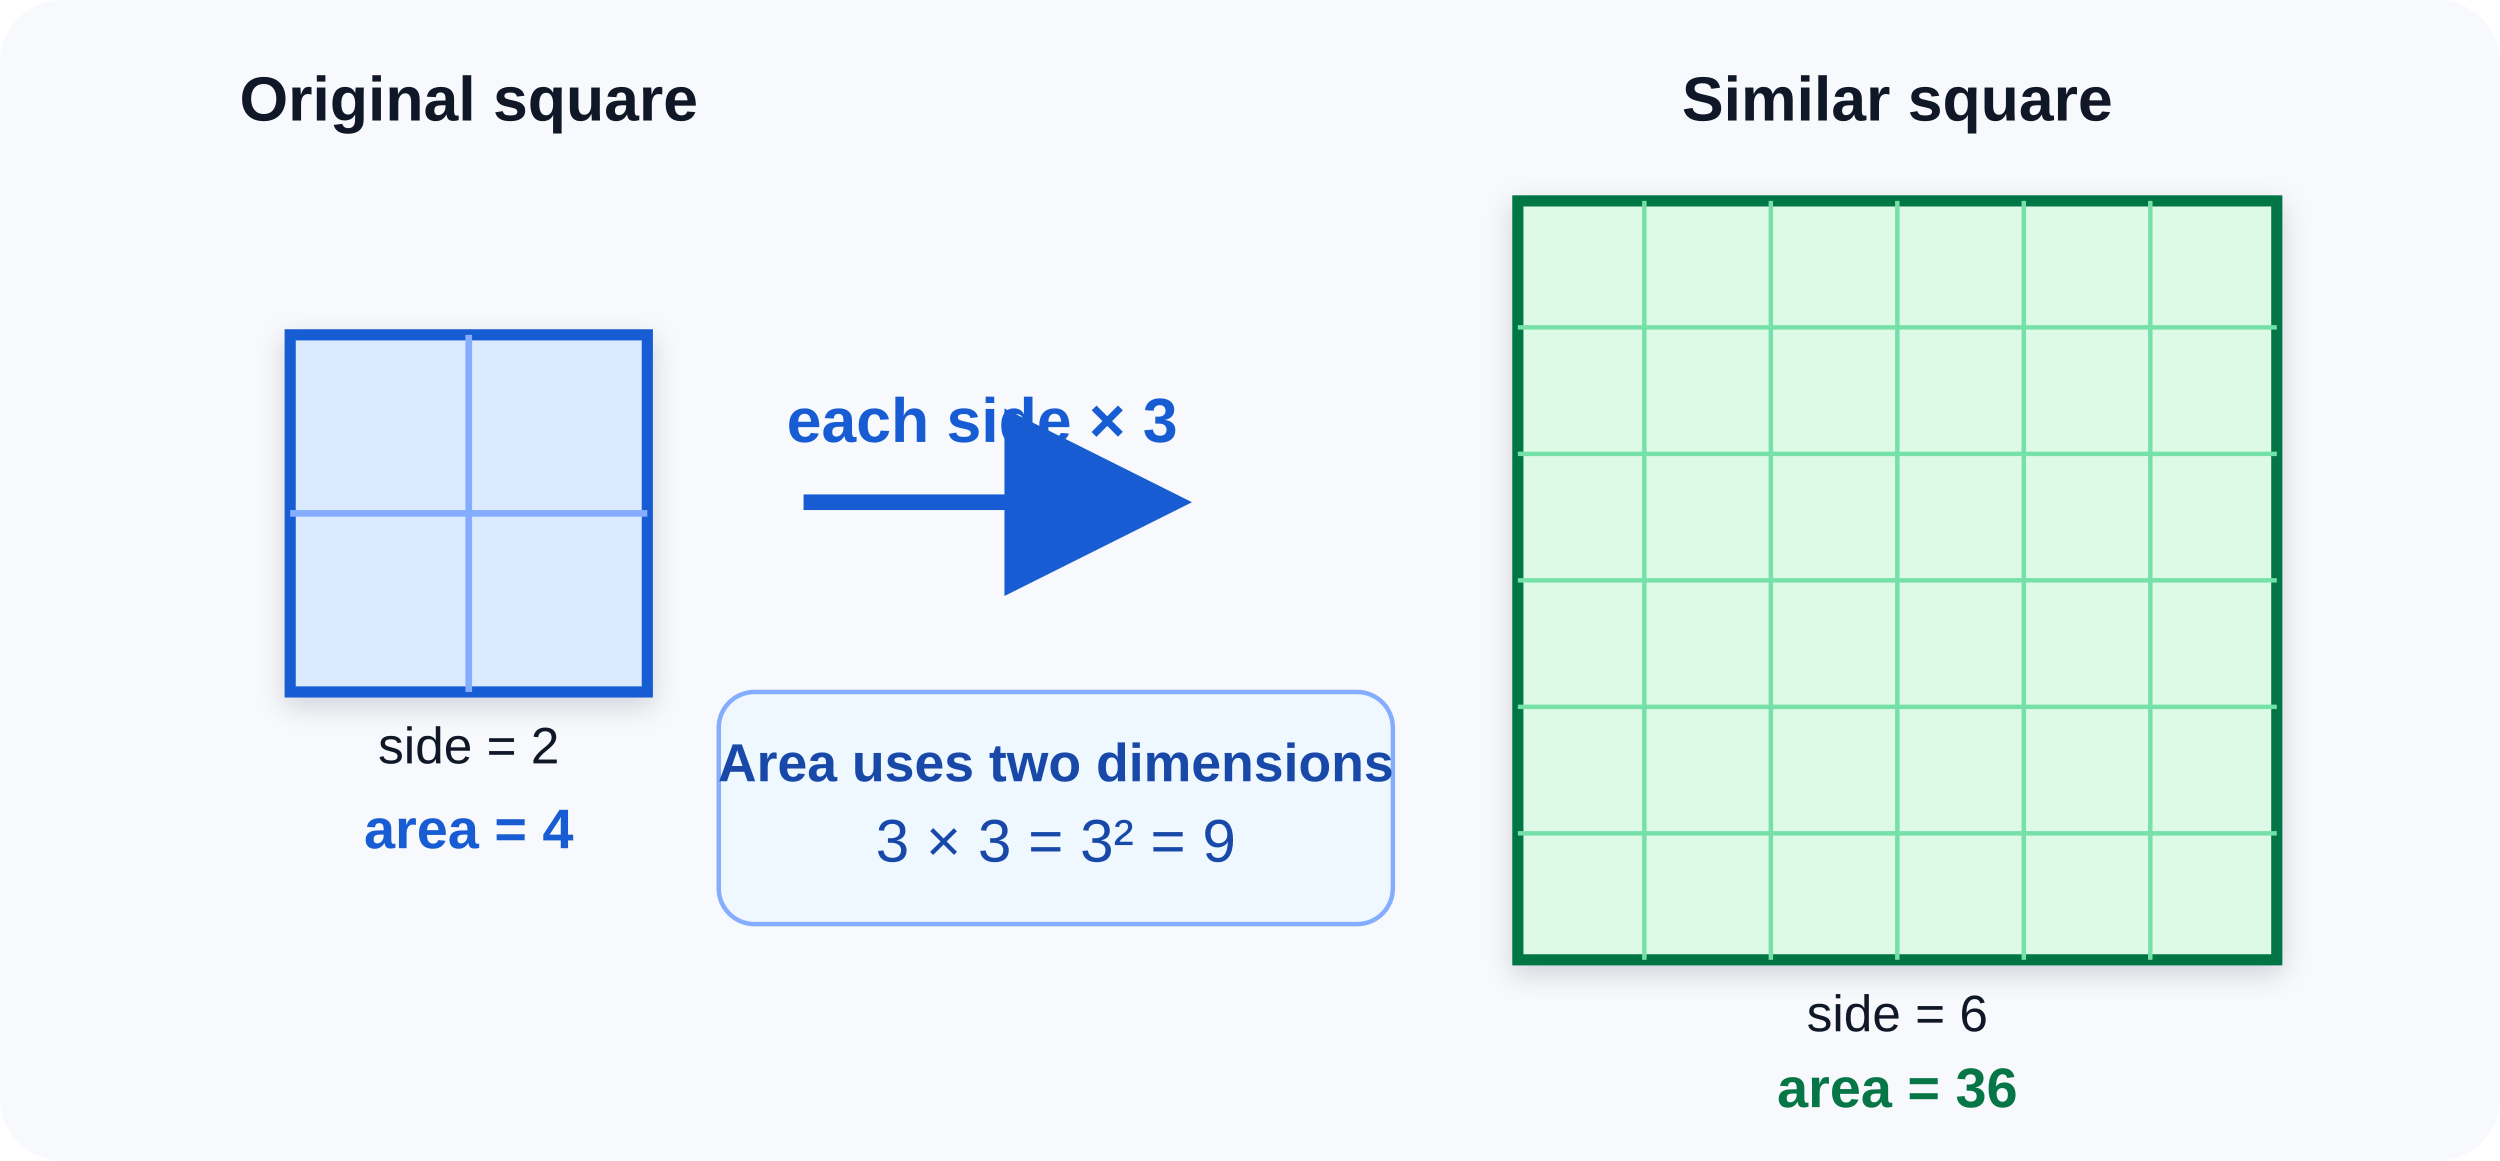
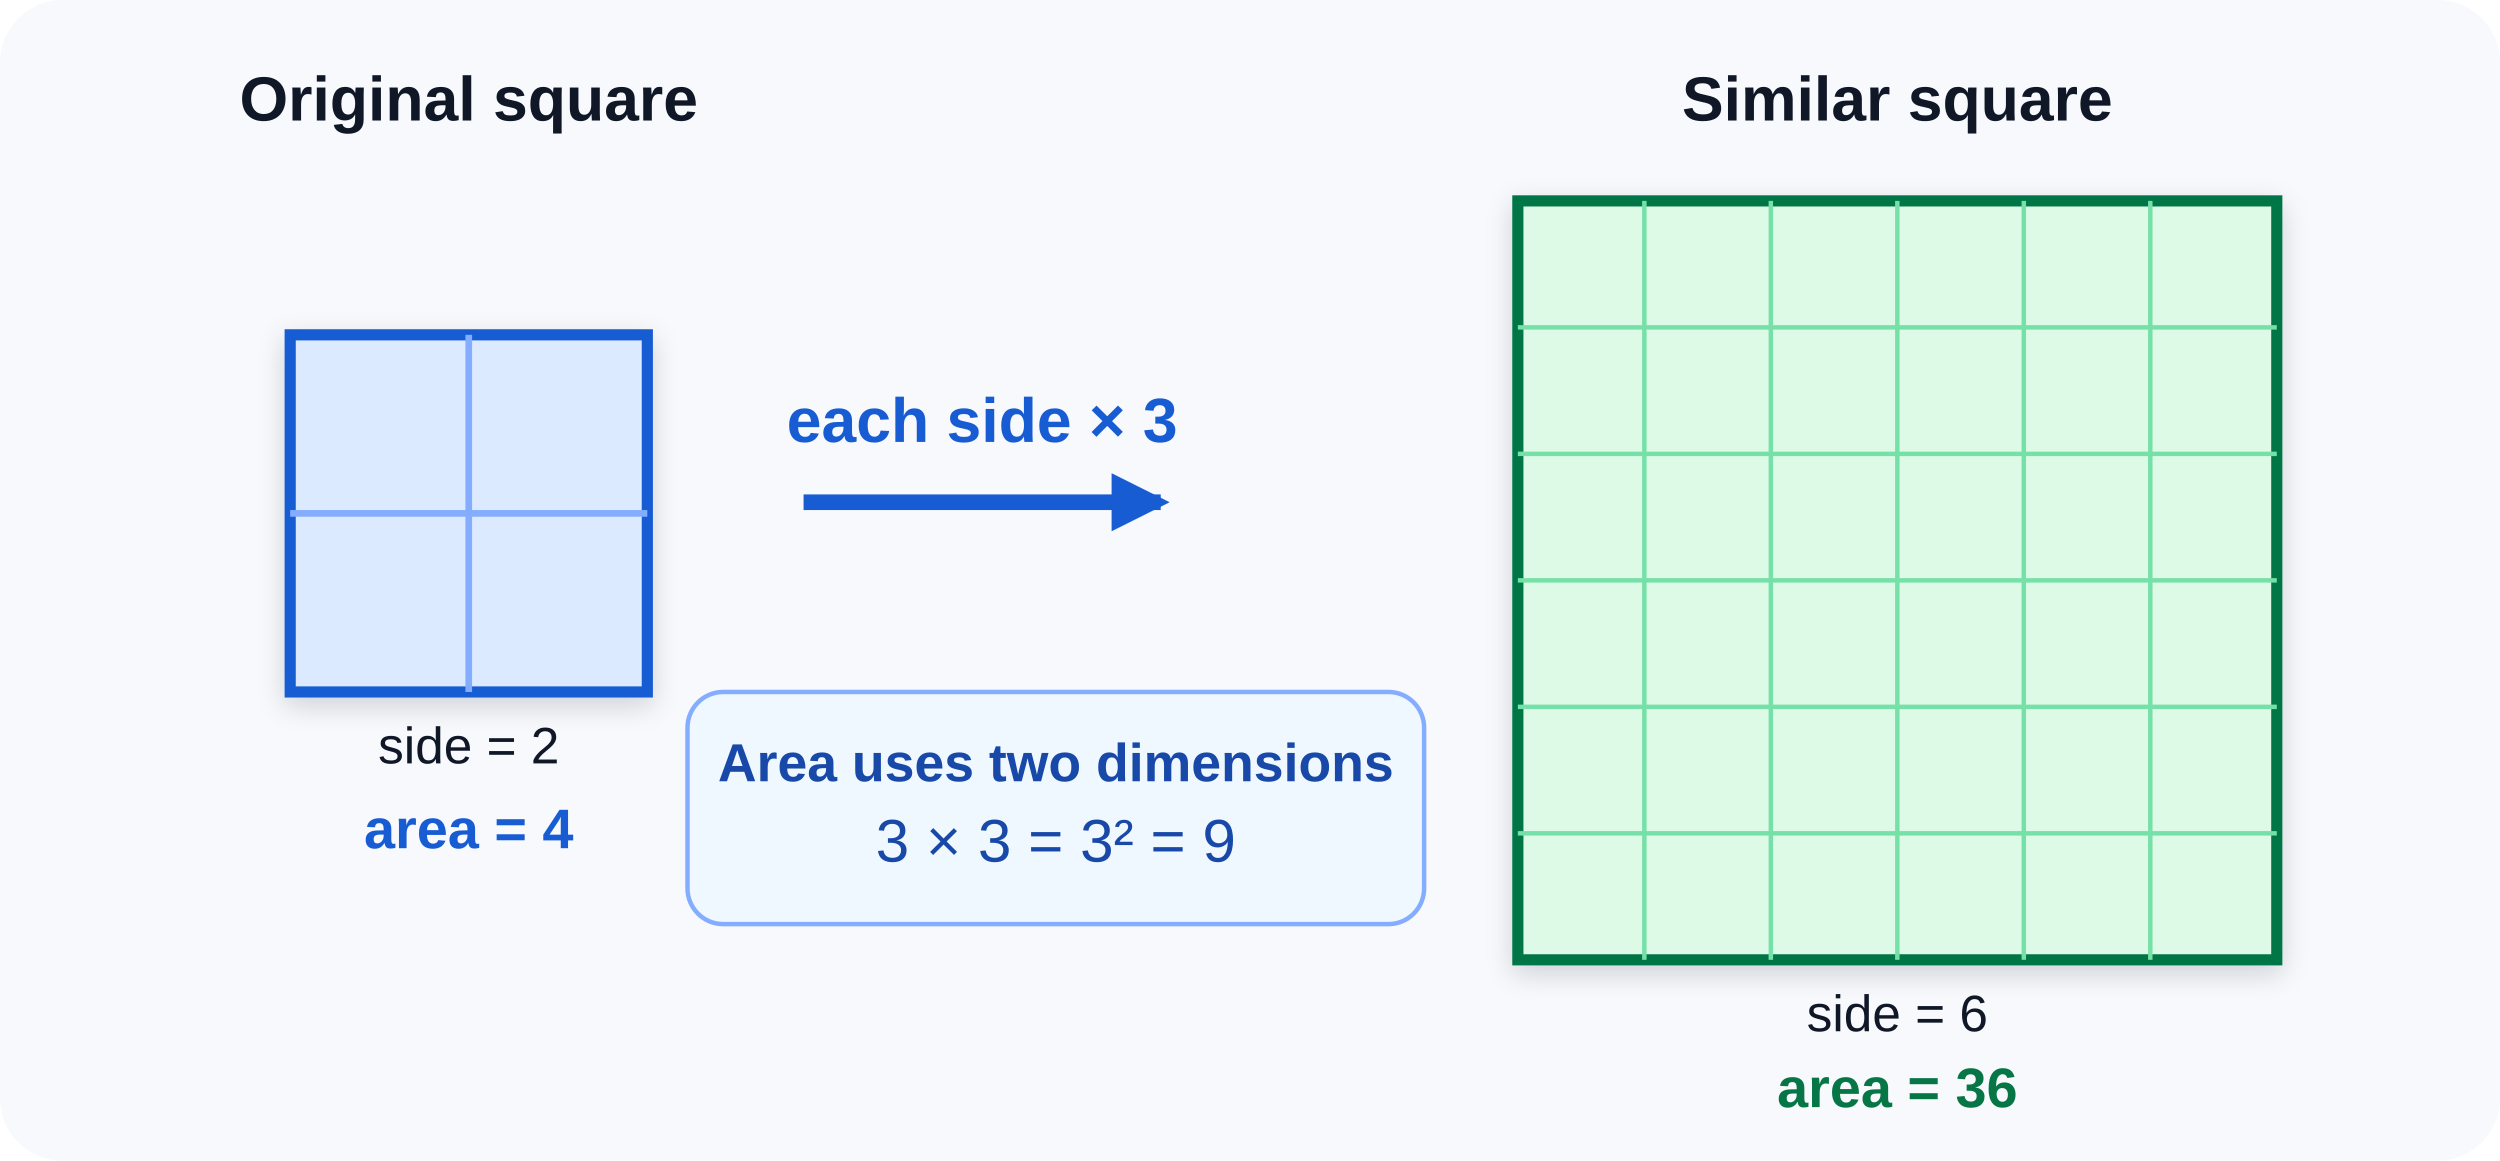
<svg xmlns="http://www.w3.org/2000/svg" width="1120" height="520" viewBox="0 0 1120 520" role="img" aria-labelledby="title desc">
  <defs>
-     <marker id="arrow" markerWidth="12" markerHeight="12" refX="10" refY="6" orient="auto">
-       <path d="M0,0 L12,6 L0,12 Z" fill="#175cd3" />
+     <marker id="arrow" markerWidth="26" markerHeight="26" refX="22" refY="13" orient="auto" markerUnits="userSpaceOnUse">
+       <path d="M0,0 L26,13 L0,26 Z" fill="#175cd3" />
    </marker>
    <filter id="shadow" x="-20%" y="-20%" width="140%" height="140%">
      <feDropShadow dx="0" dy="4" stdDeviation="6" flood-color="#101828" flood-opacity="0.16" />
    </filter>
  </defs>
  <rect width="1120" height="520" rx="28" fill="#f7f9fc" />
  <g font-family="Arial, Helvetica, sans-serif" fill="#101828">
    <text x="210" y="54" text-anchor="middle" font-size="28" font-weight="700">Original square</text>
    <text x="850" y="54" text-anchor="middle" font-size="28" font-weight="700">Similar square</text>
    <rect x="130" y="150" width="160" height="160" fill="#dbeafe" stroke="#175cd3" stroke-width="5" filter="url(#shadow)" />
    <line x1="210" y1="150" x2="210" y2="310" stroke="#84adff" stroke-width="3" />
    <line x1="130" y1="230" x2="290" y2="230" stroke="#84adff" stroke-width="3" />
    <text x="210" y="342" text-anchor="middle" font-size="23">side = 2</text>
    <text x="210" y="380" text-anchor="middle" font-size="25" font-weight="700" fill="#175cd3">area = 4</text>
    <line x1="360" y1="225" x2="520" y2="225" stroke="#175cd3" stroke-width="7" marker-end="url(#arrow)" />
    <text x="440" y="198" text-anchor="middle" font-size="28" font-weight="700" fill="#175cd3">each side × 3</text>
    <rect x="680" y="90" width="340" height="340" fill="#dcfae6" stroke="#067647" stroke-width="5" filter="url(#shadow)" />
    <g stroke="#75e0a7" stroke-width="2">
      <line x1="736.667" y1="90" x2="736.667" y2="430" />
      <line x1="793.333" y1="90" x2="793.333" y2="430" />
      <line x1="850" y1="90" x2="850" y2="430" />
      <line x1="906.667" y1="90" x2="906.667" y2="430" />
      <line x1="963.333" y1="90" x2="963.333" y2="430" />
      <line x1="680" y1="146.667" x2="1020" y2="146.667" />
      <line x1="680" y1="203.333" x2="1020" y2="203.333" />
      <line x1="680" y1="260" x2="1020" y2="260" />
      <line x1="680" y1="316.667" x2="1020" y2="316.667" />
      <line x1="680" y1="373.333" x2="1020" y2="373.333" />
    </g>
    <text x="850" y="462" text-anchor="middle" font-size="23">side = 6</text>
    <text x="850" y="496" text-anchor="middle" font-size="25" font-weight="700" fill="#067647">area = 36</text>
-     <rect x="322" y="310" width="302" height="104" rx="16" fill="#eff8ff" stroke="#84adff" stroke-width="2" />
+     <rect x="308" y="310" width="330" height="104" rx="16" fill="#eff8ff" stroke="#84adff" stroke-width="2" />
    <text x="473" y="350" text-anchor="middle" font-size="24" font-weight="700" fill="#1849a9">Area uses two dimensions</text>
    <text x="473" y="386" text-anchor="middle" font-size="27" fill="#1849a9">3 × 3 = 3² = 9</text>
  </g>
</svg>
